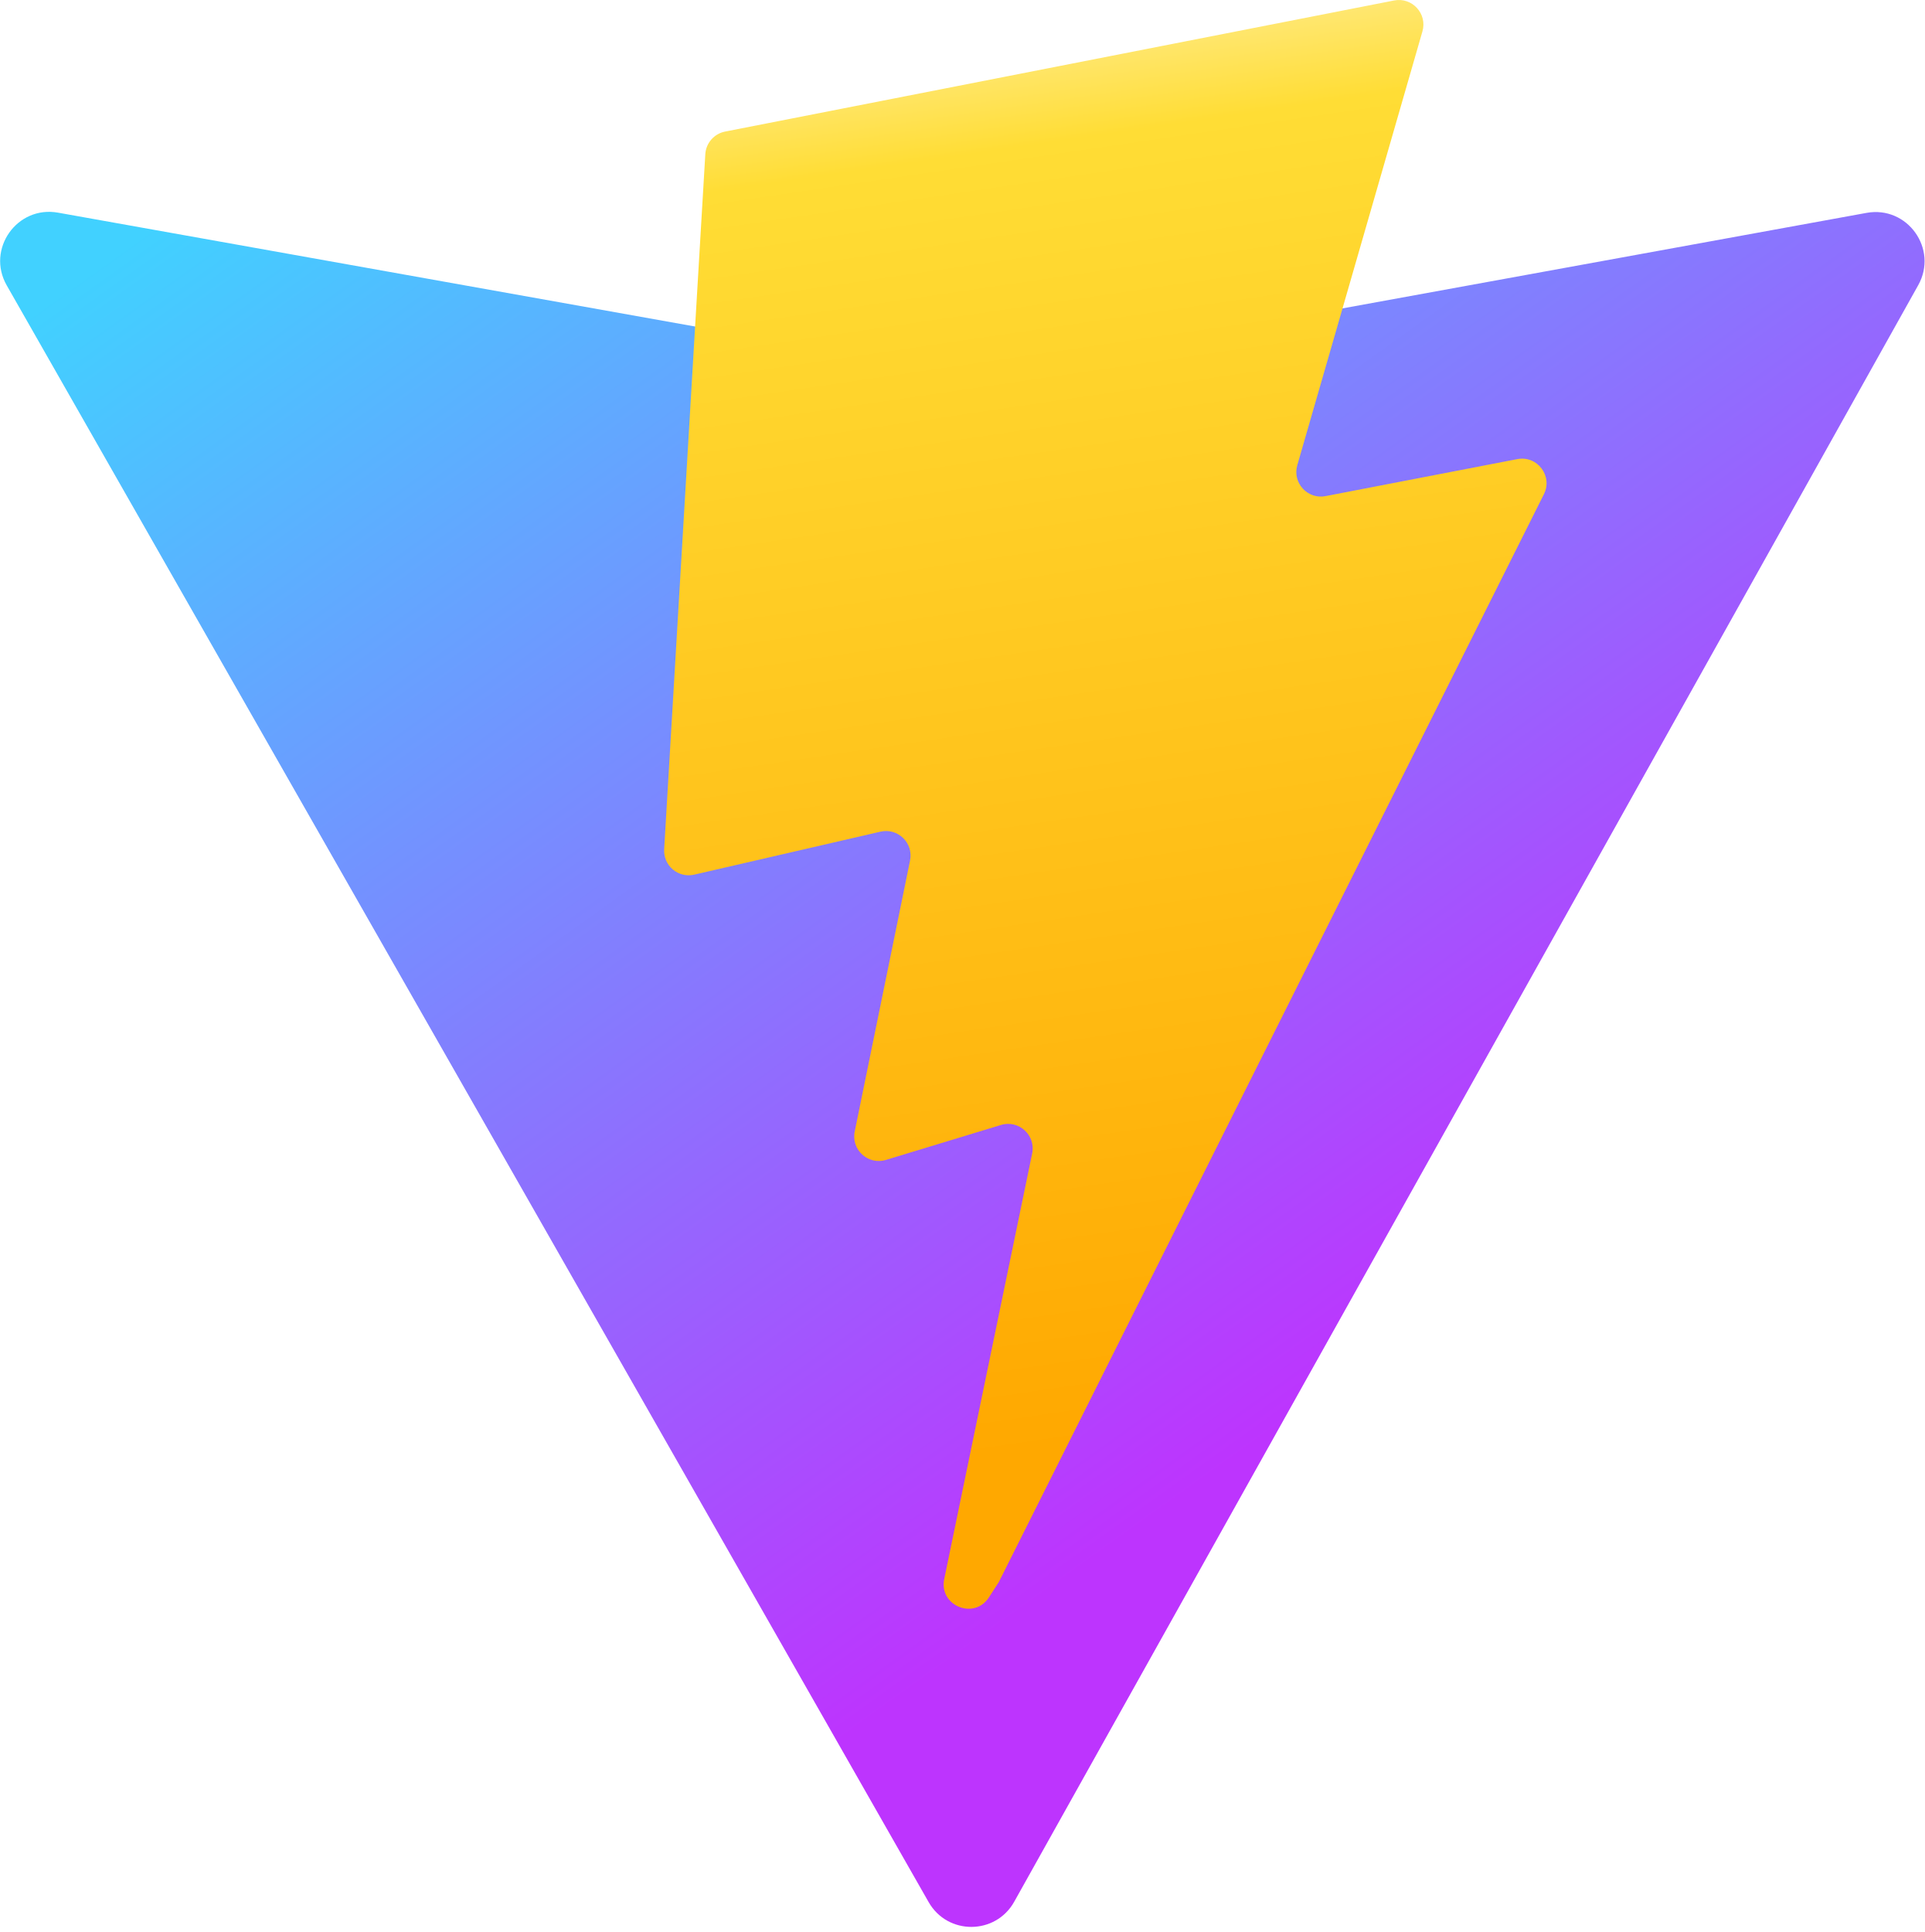
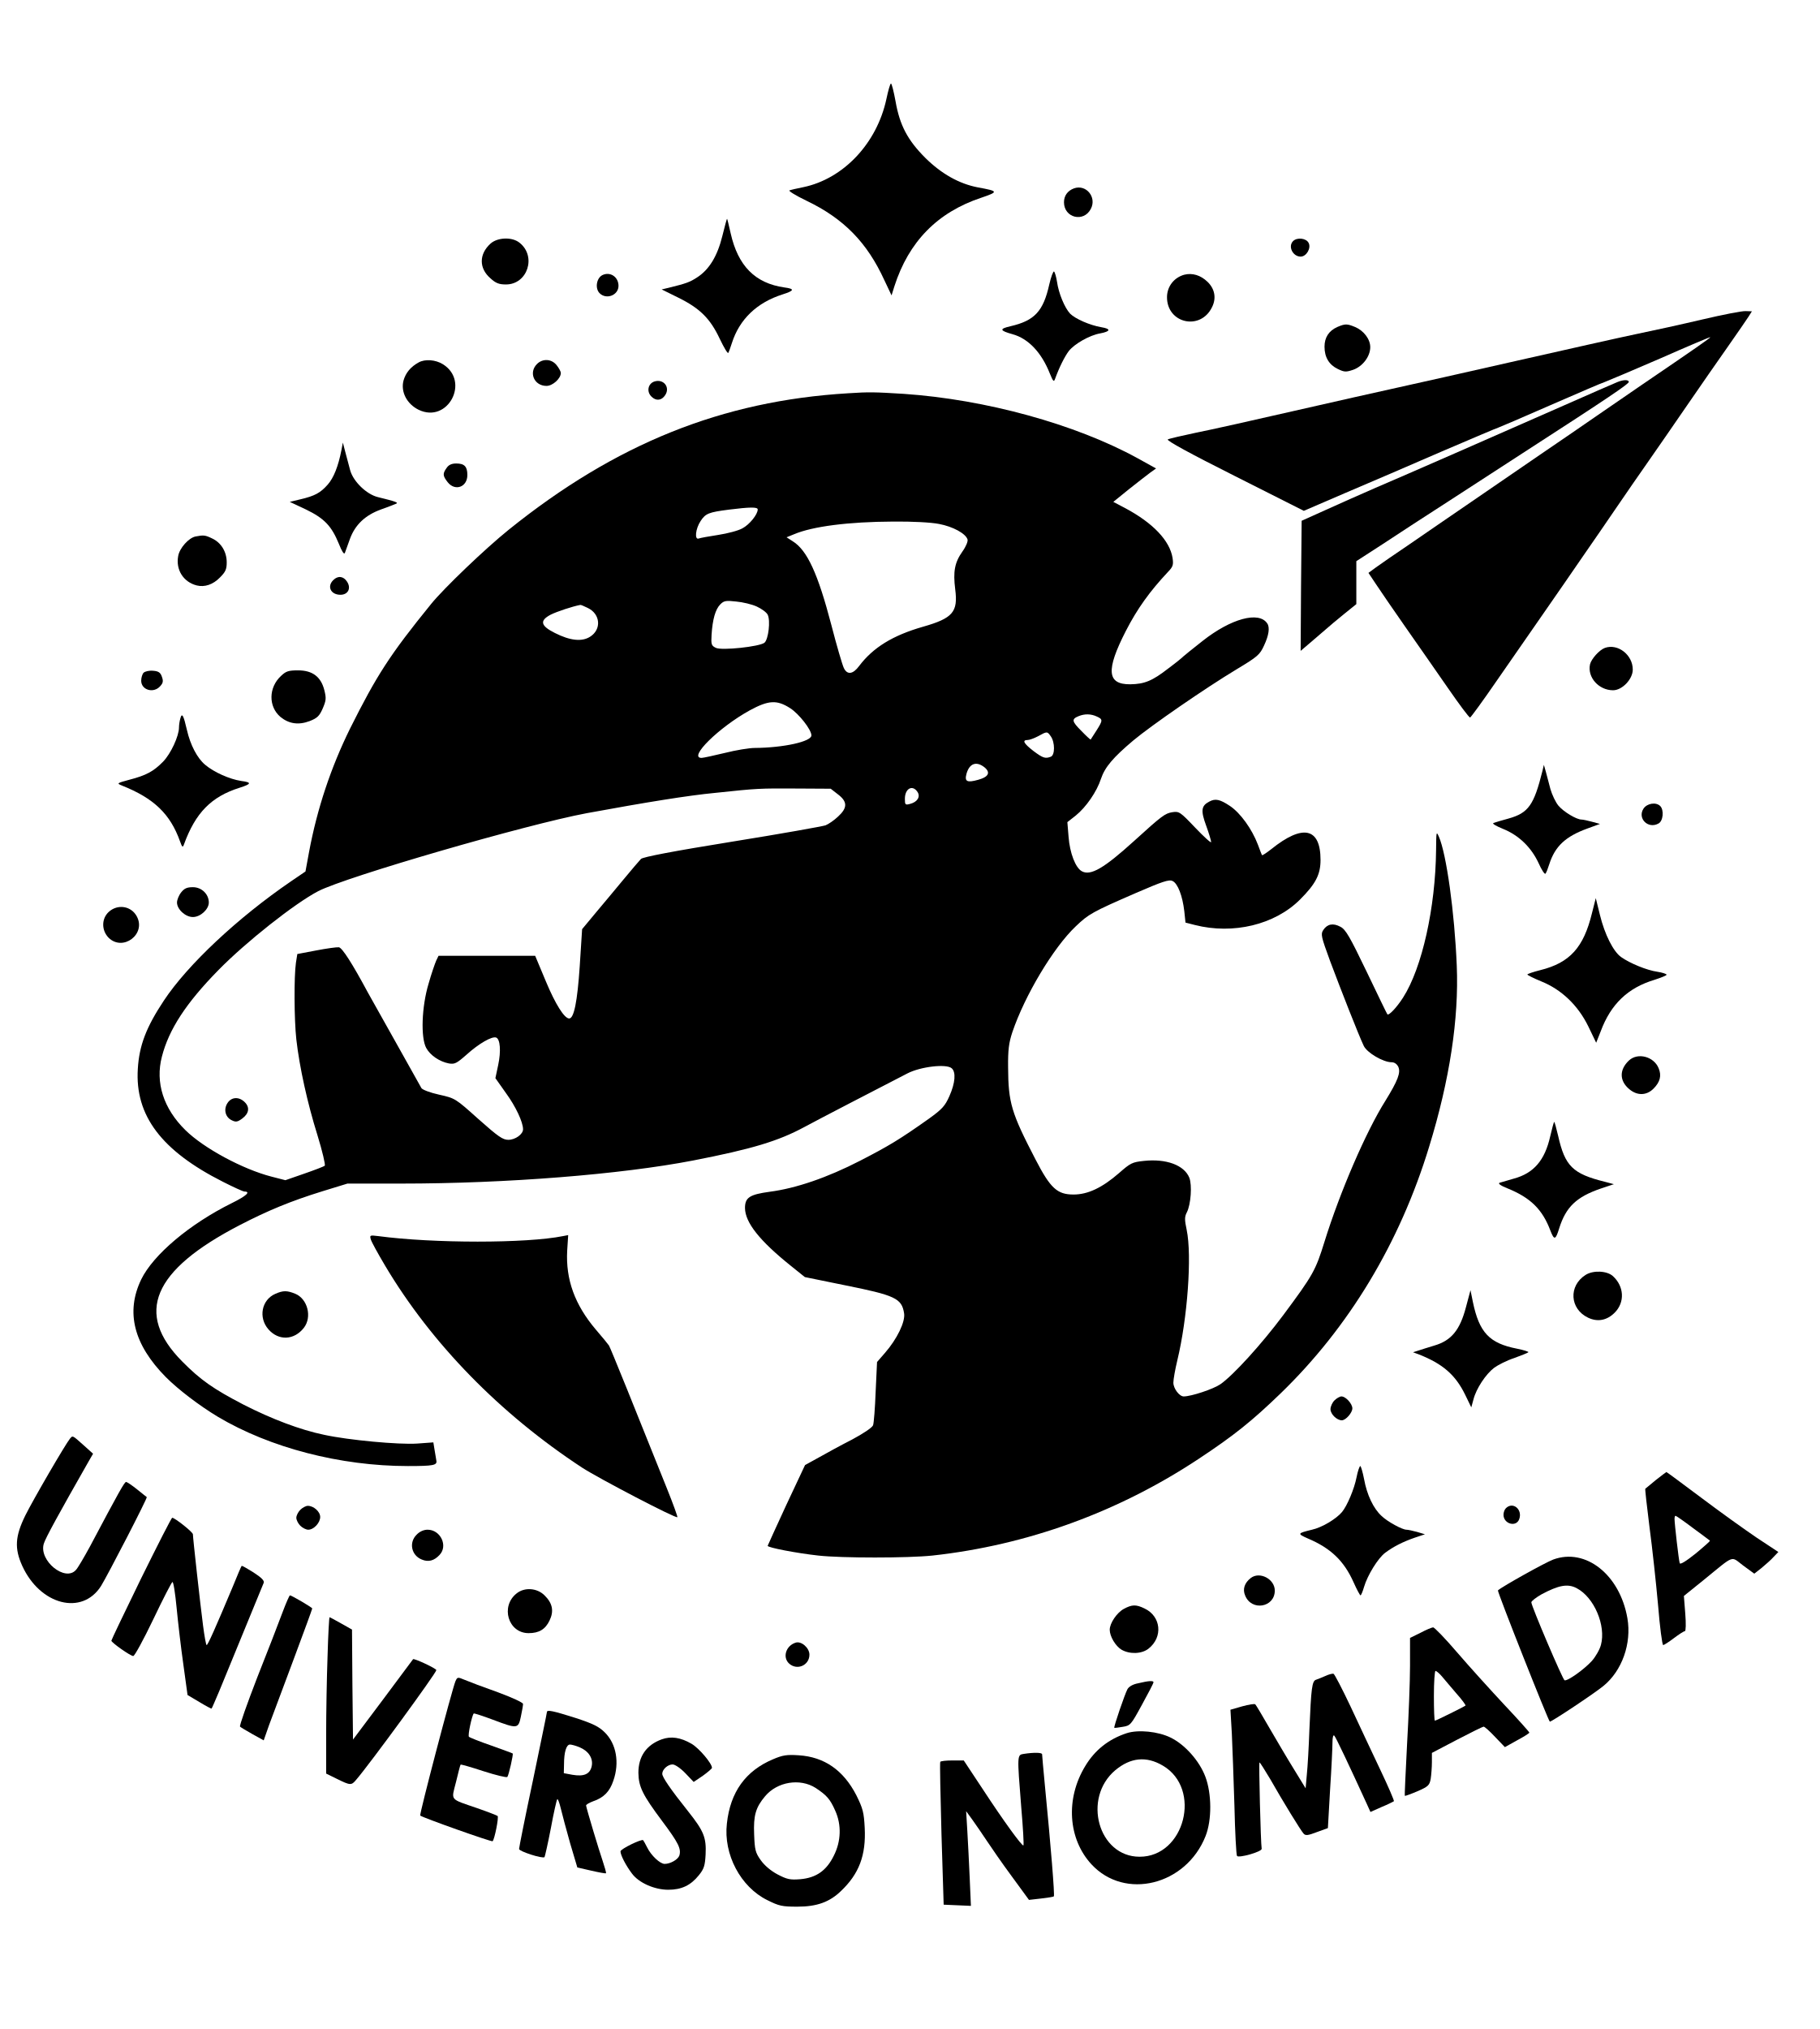
- <svg xmlns="http://www.w3.org/2000/svg" aria-hidden="true" role="img" class="iconify iconify--logos" width="31.88" height="32" preserveAspectRatio="xMidYMid meet" viewBox="0 0 256 257">
-   <defs>
-     <linearGradient id="IconifyId1813088fe1fbc01fb466" x1="-.828%" x2="57.636%" y1="7.652%" y2="78.411%">
-       <stop offset="0%" stop-color="#41D1FF" />
-       <stop offset="100%" stop-color="#BD34FE" />
-     </linearGradient>
-     <linearGradient id="IconifyId1813088fe1fbc01fb467" x1="43.376%" x2="50.316%" y1="2.242%" y2="89.03%">
-       <stop offset="0%" stop-color="#FFEA83" />
-       <stop offset="8.333%" stop-color="#FFDD35" />
-       <stop offset="100%" stop-color="#FFA800" />
-     </linearGradient>
-   </defs>
-   <path fill="url(#IconifyId1813088fe1fbc01fb466)" d="M255.153 37.938L134.897 252.976c-2.483 4.44-8.862 4.466-11.382.048L.875 37.958c-2.746-4.814 1.371-10.646 6.827-9.67l120.385 21.517a6.537 6.537 0 0 0 2.322-.004l117.867-21.483c5.438-.991 9.574 4.796 6.877 9.62Z" />
-   <path fill="url(#IconifyId1813088fe1fbc01fb467)" d="M185.432.063L96.44 17.501a3.268 3.268 0 0 0-2.634 3.014l-5.474 92.456a3.268 3.268 0 0 0 3.997 3.378l24.777-5.718c2.318-.535 4.413 1.507 3.936 3.838l-7.361 36.047c-.495 2.426 1.782 4.5 4.151 3.78l15.304-4.649c2.372-.72 4.652 1.36 4.15 3.788l-11.698 56.621c-.732 3.542 3.979 5.473 5.943 2.437l1.313-2.028l72.516-144.72c1.215-2.423-.88-5.186-3.54-4.672l-25.505 4.922c-2.396.462-4.435-1.77-3.759-4.114l16.646-57.705c.677-2.35-1.37-4.583-3.769-4.113Z" />
+ <svg xmlns="http://www.w3.org/2000/svg" version="1.0" width="915pt" height="1020pt" viewBox="0 0 915 1020" preserveAspectRatio="xMidYMid meet">
+   <g transform="translate(0,1020) scale(0.1,-0.1)" fill="#000000" stroke="none">
+     <path d="M4457 9702 c-48 -223 -216 -401 -418 -443 -30 -6 -61 -13 -69 -16 -8 -2 31 -26 85 -52 188 -90 305 -210 392 -400 l36 -76 14 45 c72 225 217 373 437 446 88 30 87 33 -17 52 -94 18 -183 68 -264 148 -89 89 -129 164 -150 285 -9 49 -19 89 -23 89 -4 0 -14 -35 -23 -78z" />
+     <path d="M5400 9253 c-32 -12 -50 -37 -50 -70 0 -78 99 -103 135 -33 31 59 -24 125 -85 103z" />
+     <path d="M3632 9013 c-25 -101 -66 -168 -126 -207 -38 -25 -56 -31 -145 -53 l-34 -8 85 -42 c107 -53 159 -104 207 -206 21 -44 40 -76 43 -71 3 5 11 27 18 49 38 120 126 204 255 245 60 19 62 28 9 35 -147 21 -233 108 -270 272 -9 40 -17 73 -18 73 -2 0 -12 -39 -24 -87z" />
+     <path d="M2466 8975 c-58 -53 -58 -124 0 -174 27 -25 44 -31 78 -31 109 0 155 142 68 210 -37 30 -111 27 -146 -5z" />
+     <path d="M6502 8988 c-27 -27 -1 -78 38 -78 29 0 54 43 40 69 -12 24 -58 29 -78 9z" />
+     <path d="M5276 8770 c-30 -135 -74 -182 -195 -210 -57 -13 -55 -22 10 -40 80 -22 146 -92 188 -198 16 -39 20 -44 26 -27 21 58 48 112 69 140 28 36 105 80 158 89 53 10 55 23 6 31 -58 10 -131 42 -157 68 -28 30 -58 103 -66 160 -4 26 -11 49 -15 52 -4 3 -15 -26 -24 -65z" />
+     <path d="M3029 8817 c-30 -15 -38 -67 -14 -91 34 -34 95 -10 95 37 0 45 -42 73 -81 54z" />
+     <path d="M5955 8819 c-51 -14 -86 -58 -87 -111 -2 -134 169 -173 227 -51 22 45 13 91 -23 126 -35 34 -77 46 -117 36z" />
+     <path d="M8560 8594 c-102 -24 -252 -57 -335 -74 -82 -17 -352 -78 -600 -134 -247 -56 -517 -117 -600 -135 -82 -18 -314 -70 -515 -116 -201 -46 -423 -96 -495 -110 -71 -15 -136 -30 -143 -34 -9 -5 114 -72 335 -183 l349 -176 209 90 c116 49 334 143 486 209 152 65 279 119 282 119 2 0 119 50 258 111 140 61 265 115 279 119 14 5 139 58 278 118 138 61 252 109 252 107 0 -4 -76 -57 -345 -240 -66 -45 -168 -115 -227 -156 -59 -41 -186 -128 -283 -194 -96 -66 -254 -174 -350 -240 -96 -66 -234 -160 -306 -210 -73 -49 -149 -102 -170 -117 l-38 -28 38 -57 c21 -32 87 -128 147 -214 60 -85 156 -224 214 -307 58 -84 108 -151 112 -149 4 1 64 83 132 182 69 99 175 252 236 340 61 88 150 216 197 285 48 69 125 181 172 250 47 69 119 173 159 230 41 58 128 185 195 282 67 97 160 232 207 298 47 67 93 134 102 148 l17 27 -32 1 c-18 1 -115 -18 -217 -42z" />
+     <path d="M6724 8556 c-42 -19 -64 -52 -64 -99 0 -53 23 -91 67 -112 33 -16 41 -16 77 -4 48 17 86 67 86 114 0 40 -33 83 -76 101 -41 17 -50 17 -90 0z" />
+     <path d="M2105 8378 c-40 -22 -65 -52 -76 -91 -15 -57 17 -118 76 -147 147 -71 260 143 122 229 -37 23 -90 27 -122 9z" />
+     <path d="M2700 8370 c-43 -43 -14 -110 48 -110 31 0 72 37 72 65 0 7 -9 24 -21 39 -25 32 -70 35 -99 6z" />
+     <path d="M3290 8282 c-32 -11 -40 -51 -14 -76 23 -23 51 -20 69 8 26 40 -9 83 -55 68z" />
+     <path d="M8132 8279 c-13 -5 -134 -58 -270 -118 -343 -151 -792 -348 -947 -414 -71 -31 -184 -81 -250 -111 l-120 -54 -3 -327 -2 -327 47 40 c27 23 62 53 78 67 17 15 58 50 93 78 l62 50 0 108 0 108 133 86 c72 48 222 145 332 216 110 71 278 180 373 242 432 279 532 347 532 357 0 12 -27 12 -58 -1z" />
+     <path d="M4265 8223 c-635 -38 -1170 -254 -1707 -686 -118 -95 -326 -294 -390 -373 -208 -256 -274 -359 -408 -627 -96 -195 -165 -401 -206 -620 l-18 -98 -72 -49 c-268 -183 -521 -420 -640 -600 -89 -134 -124 -226 -131 -343 -15 -235 119 -412 428 -568 53 -27 102 -49 107 -49 35 0 11 -22 -62 -58 -212 -105 -395 -259 -456 -384 -79 -164 -38 -327 124 -491 63 -63 168 -143 261 -199 262 -156 616 -248 956 -248 130 0 148 4 143 28 -1 9 -6 34 -9 54 l-6 37 -82 -6 c-91 -6 -343 17 -467 44 -121 25 -265 80 -406 152 -152 79 -216 124 -308 217 -240 242 -149 458 289 685 143 74 257 121 415 170 l127 39 269 0 c532 0 1106 46 1469 116 298 58 429 98 559 168 72 39 358 187 519 270 66 34 195 49 222 26 23 -19 18 -75 -11 -140 -22 -50 -37 -66 -102 -113 -148 -105 -205 -139 -347 -212 -165 -85 -323 -139 -454 -156 -102 -14 -125 -29 -125 -82 1 -73 73 -164 230 -290 l71 -57 196 -40 c260 -52 291 -67 303 -142 7 -42 -35 -129 -96 -199 l-40 -46 -7 -149 c-3 -82 -9 -158 -13 -169 -5 -12 -48 -41 -106 -72 -55 -28 -130 -69 -167 -90 l-69 -38 -94 -200 c-51 -110 -93 -203 -94 -206 0 -9 146 -37 255 -49 117 -13 449 -13 573 0 476 52 934 218 1339 486 177 117 267 189 412 329 343 332 599 755 747 1240 104 338 150 645 139 910 -11 268 -52 563 -90 649 -13 29 -13 25 -14 -67 -3 -289 -70 -592 -166 -742 -32 -50 -72 -92 -79 -84 -2 2 -49 99 -104 214 -85 177 -106 213 -132 226 -37 20 -66 14 -86 -16 -14 -21 -11 -33 34 -156 55 -147 145 -376 169 -426 16 -35 98 -83 140 -83 15 0 27 -9 34 -23 13 -29 -2 -69 -65 -171 -97 -154 -228 -457 -306 -708 -45 -145 -57 -167 -208 -370 -109 -146 -252 -303 -316 -347 -35 -24 -146 -61 -184 -61 -22 0 -52 40 -52 69 0 17 9 67 20 113 51 211 74 526 47 655 -11 52 -11 66 1 89 20 39 27 137 12 174 -26 63 -116 96 -228 84 -59 -6 -68 -11 -125 -61 -85 -74 -157 -108 -229 -108 -82 0 -116 31 -191 176 -122 235 -137 285 -138 463 -1 89 4 124 21 176 62 184 206 426 319 533 65 62 82 72 303 168 132 57 166 69 184 60 26 -12 50 -74 59 -152 l6 -57 47 -12 c192 -49 402 1 529 128 79 79 103 126 103 199 0 162 -89 182 -248 54 -23 -18 -44 -32 -46 -30 -2 2 -11 26 -21 53 -30 79 -88 159 -140 194 -51 34 -74 39 -105 22 -40 -21 -43 -45 -15 -121 14 -38 25 -76 25 -82 0 -7 -36 26 -80 72 -76 80 -81 83 -115 78 -37 -6 -52 -17 -194 -146 -150 -136 -217 -175 -261 -151 -32 17 -61 92 -67 174 l-6 73 42 33 c52 42 106 120 127 185 20 59 61 107 163 193 90 75 359 261 520 358 105 63 116 73 137 119 24 51 30 91 16 111 -42 63 -183 24 -325 -88 -51 -40 -94 -75 -97 -78 -3 -4 -36 -31 -75 -60 -81 -63 -120 -79 -192 -80 -117 -1 -123 71 -22 268 58 113 121 200 212 297 25 26 28 35 23 70 -14 87 -98 176 -239 251 l-59 31 79 64 c44 35 93 73 108 84 l28 20 -94 52 c-312 171 -764 295 -1174 323 -146 9 -175 10 -280 3z m-455 -584 c0 -25 -41 -76 -77 -95 -21 -12 -76 -26 -121 -33 -46 -7 -90 -15 -98 -18 -23 -9 -17 49 9 88 25 38 41 44 142 57 104 13 145 14 145 1z m912 -73 c69 -13 134 -48 143 -78 3 -9 -8 -36 -26 -61 -39 -55 -47 -101 -36 -189 15 -115 -12 -146 -163 -189 -150 -43 -250 -104 -320 -197 -31 -42 -60 -46 -77 -10 -7 14 -36 112 -63 217 -67 256 -121 375 -194 420 l-31 20 37 15 c94 40 275 63 498 64 98 1 192 -4 232 -12z m-917 -415 c24 -11 49 -29 55 -41 15 -29 4 -124 -16 -141 -25 -20 -214 -40 -244 -26 -23 11 -25 17 -22 67 5 76 19 127 44 152 18 18 28 20 80 14 33 -3 79 -14 103 -25z m-850 -7 c64 -30 71 -108 12 -145 -41 -26 -100 -20 -177 19 -72 36 -78 62 -21 92 32 16 111 42 149 49 2 1 19 -6 37 -15z m1018 -504 c44 -28 107 -108 107 -137 0 -31 -140 -62 -285 -63 -27 0 -95 -11 -150 -25 -55 -13 -108 -25 -117 -25 -70 -1 86 153 242 239 94 51 136 54 203 11z m1542 -42 c31 -14 31 -19 -2 -71 -15 -23 -28 -43 -29 -45 -1 -1 -22 18 -47 44 -48 48 -50 59 -13 74 30 12 61 12 91 -2z m-231 -100 c21 -30 21 -94 0 -102 -28 -11 -40 -7 -88 29 -49 38 -58 55 -28 55 9 0 33 9 52 19 45 25 46 25 64 -1z m-333 -156 c31 -26 19 -48 -32 -62 -57 -16 -70 -9 -59 31 15 52 50 64 91 31z m-738 -135 c49 -37 49 -68 1 -112 -20 -19 -48 -38 -63 -44 -14 -5 -226 -43 -469 -82 -297 -48 -449 -77 -459 -87 -8 -8 -46 -53 -86 -101 -39 -47 -102 -123 -141 -169 l-69 -83 -12 -187 c-12 -178 -29 -262 -53 -262 -24 0 -69 71 -117 186 l-54 129 -243 0 -243 0 -12 -25 c-6 -14 -24 -65 -38 -115 -35 -116 -40 -271 -12 -323 20 -37 67 -69 114 -78 29 -5 39 0 90 45 61 55 127 93 148 85 20 -8 25 -68 10 -138 l-14 -66 53 -75 c49 -67 86 -146 86 -182 0 -25 -39 -53 -74 -53 -28 0 -51 16 -150 104 -116 104 -117 105 -198 123 -46 10 -84 25 -89 33 -5 8 -61 110 -126 225 -65 116 -129 230 -143 255 -79 147 -129 225 -146 228 -11 1 -62 -6 -114 -16 l-95 -18 -7 -44 c-10 -69 -9 -285 2 -385 16 -141 56 -321 106 -481 25 -81 41 -150 37 -154 -4 -4 -51 -22 -103 -40 l-95 -33 -70 18 c-144 37 -341 143 -433 234 -110 108 -152 239 -118 369 35 137 122 270 284 435 139 142 385 336 502 397 142 73 1046 335 1350 392 305 56 510 89 645 102 217 23 223 23 411 22 l171 -1 36 -28z m401 11 c15 -24 -2 -50 -37 -59 -25 -7 -27 -5 -27 25 0 53 39 73 64 34z" />
+     <path d="M1144 4655 c-21 -32 -11 -72 22 -87 20 -10 29 -8 52 9 34 25 39 56 13 82 -29 29 -67 27 -87 -4z" />
+     <path d="M1717 7938 c-16 -82 -39 -140 -69 -174 -37 -42 -65 -57 -137 -74 l-54 -13 81 -38 c93 -45 129 -83 166 -173 15 -38 26 -55 30 -46 3 8 15 41 26 72 26 70 76 118 156 147 33 12 66 24 74 28 16 6 4 11 -90 34 -57 14 -123 78 -139 134 -6 22 -17 63 -24 90 l-13 50 -7 -37z" />
+     <path d="M2246 7848 c-21 -29 -20 -40 5 -72 37 -47 99 -25 99 36 0 43 -15 58 -56 58 -23 0 -38 -7 -48 -22z" />
+     <path d="M983 7503 c-34 -7 -80 -58 -87 -98 -13 -69 26 -131 93 -148 40 -10 82 4 117 40 28 28 34 41 34 76 0 53 -28 99 -73 120 -35 17 -43 18 -84 10z" />
+     <path d="M1676 7284 c-33 -32 -13 -74 36 -74 38 0 55 33 33 66 -18 28 -46 31 -69 8z" />
+     <path d="M8070 6943 c-28 -10 -69 -56 -75 -83 -14 -65 44 -130 116 -130 46 0 99 56 99 104 0 74 -75 132 -140 109z" />
+     <path d="M722 6818 c-6 -6 -12 -24 -12 -40 0 -47 62 -65 95 -28 15 16 17 26 9 48 -7 21 -17 28 -44 30 -19 2 -41 -3 -48 -10z" />
+     <path d="M1413 6802 c-63 -58 -64 -154 -3 -206 43 -35 91 -42 147 -21 38 15 49 25 66 64 17 40 18 51 8 91 -17 68 -60 100 -132 100 -48 0 -61 -4 -86 -28z" />
+     <path d="M907 6589 c-4 -13 -7 -34 -7 -46 0 -43 -41 -132 -80 -172 -48 -49 -85 -69 -170 -91 -63 -17 -64 -18 -37 -29 161 -64 243 -143 292 -280 11 -31 14 -33 20 -16 58 159 137 240 280 285 60 19 62 27 8 34 -59 9 -137 44 -181 81 -40 33 -75 100 -92 175 -17 74 -25 89 -33 59z" />
+     <path d="M7756 6325 c-43 -173 -71 -212 -171 -240 -33 -9 -67 -19 -75 -22 -9 -3 11 -15 48 -30 79 -32 141 -92 178 -171 15 -34 31 -59 35 -54 4 4 12 25 19 47 29 91 82 140 192 180 l63 23 -40 11 c-22 6 -46 11 -53 11 -25 0 -90 39 -116 70 -14 17 -32 55 -40 83 -8 29 -18 68 -23 87 l-10 35 -7 -30z" />
+     <path d="M8264 6135 c-32 -49 23 -104 75 -75 24 12 29 68 9 88 -21 21 -66 14 -84 -13z" />
+     <path d="M911 5714 c-12 -15 -21 -38 -21 -51 0 -34 42 -73 80 -73 38 0 80 39 80 73 0 42 -36 77 -80 77 -30 0 -43 -6 -59 -26z" />
+     <path d="M8005 5610 c-42 -173 -111 -250 -260 -287 -36 -9 -65 -19 -65 -22 0 -3 32 -19 71 -35 101 -41 184 -120 236 -227 l39 -81 23 58 c51 137 137 218 269 258 34 11 62 22 62 26 0 4 -21 11 -47 15 -51 7 -137 42 -182 74 -39 28 -82 113 -106 211 l-21 85 -19 -75z" />
+     <path d="M546 5615 c-36 -34 -36 -92 0 -129 72 -71 190 18 142 107 -28 53 -97 64 -142 22z" />
+     <path d="M8191 4869 c-49 -46 -49 -102 1 -144 40 -34 87 -33 122 2 33 33 42 65 26 103 -24 59 -105 80 -149 39z" />
+     <path d="M7795 4488 c-27 -121 -83 -186 -183 -213 -31 -9 -64 -19 -72 -21 -9 -4 7 -15 40 -28 116 -47 176 -106 216 -213 19 -49 26 -47 44 12 34 108 87 158 209 200 l66 22 -45 12 c-162 40 -201 79 -235 230 -9 39 -18 71 -20 71 -2 0 -11 -33 -20 -72z" />
+     <path d="M1865 3968 c4 -13 36 -71 71 -130 233 -392 579 -746 991 -1016 85 -55 472 -257 479 -249 2 2 -21 66 -52 143 -148 370 -285 710 -292 720 -4 6 -33 42 -66 80 -106 125 -152 252 -144 397 l5 78 -26 -5 c-182 -37 -653 -37 -929 0 -42 5 -44 5 -37 -18z" />
+     <path d="M7973 3791 c-87 -55 -80 -171 12 -215 48 -23 95 -14 134 25 52 52 48 132 -9 184 -30 27 -99 30 -137 6z" />
+     <path d="M1385 3696 c-70 -30 -87 -120 -35 -179 51 -58 129 -55 178 8 42 54 19 145 -43 171 -42 17 -61 17 -100 0z" />
+     <path d="M7371 3628 c-30 -114 -73 -167 -158 -192 -32 -10 -69 -21 -83 -26 l-25 -8 30 -11 c119 -47 183 -102 232 -202 l31 -64 11 40 c14 55 62 127 104 159 19 14 64 37 101 49 36 13 68 26 71 29 3 3 -23 11 -57 18 -139 27 -190 81 -222 235 l-12 59 -23 -86z" />
+     <path d="M6710 3160 c-11 -11 -20 -31 -20 -44 0 -25 32 -56 57 -56 20 0 53 38 53 60 0 23 -33 60 -55 60 -8 0 -24 -9 -35 -20z" />
+     <path d="M352 2968 c-23 -28 -186 -308 -225 -387 -51 -104 -55 -165 -15 -253 90 -197 301 -251 396 -101 34 55 235 444 230 447 -2 1 -24 19 -49 39 -25 20 -50 37 -55 37 -8 0 -33 -44 -182 -325 -30 -55 -61 -108 -70 -117 -54 -62 -187 46 -162 131 8 28 75 150 226 415 l22 38 -49 44 c-56 50 -53 48 -67 32z" />
+     <path d="M6821 2773 c-11 -57 -47 -143 -73 -174 -29 -35 -101 -78 -151 -89 -74 -18 -75 -20 -21 -44 116 -49 182 -113 230 -220 16 -36 32 -66 35 -66 3 0 11 19 18 43 17 58 70 144 106 171 40 30 88 55 149 76 l51 17 -40 12 c-22 6 -46 11 -53 11 -21 0 -95 40 -125 69 -41 37 -74 107 -88 185 -7 36 -16 66 -19 66 -4 0 -13 -26 -19 -57z" />
+     <path d="M8325 2759 c-27 -23 -51 -42 -52 -43 -2 -1 8 -88 21 -192 14 -104 33 -280 43 -391 9 -112 21 -203 26 -203 4 0 29 16 54 35 25 19 50 35 55 35 5 0 6 38 2 88 l-7 89 98 79 c161 131 136 122 200 74 l56 -41 37 29 c20 17 48 41 60 55 l24 25 -109 72 c-59 40 -185 130 -279 201 -95 71 -173 129 -175 129 -2 -1 -26 -19 -54 -41z m187 -240 c46 -34 84 -62 86 -64 2 -2 -31 -31 -72 -65 -49 -39 -78 -57 -80 -48 -5 15 -26 199 -26 222 0 9 2 16 5 16 3 0 42 -27 87 -61z" />
+     <path d="M1510 2610 c-11 -11 -20 -29 -20 -40 0 -11 9 -29 20 -40 11 -11 29 -20 40 -20 28 0 60 35 60 64 0 27 -33 56 -62 56 -10 0 -27 -9 -38 -20z" />
+     <path d="M7572 2618 c-7 -7 -12 -21 -12 -33 0 -46 64 -64 79 -22 18 49 -32 90 -67 55z" />
+     <path d="M709 2264 c-82 -168 -149 -308 -149 -312 1 -10 96 -77 110 -77 7 0 52 83 101 185 48 101 92 186 96 187 5 2 14 -56 21 -129 7 -73 22 -202 34 -286 l21 -153 59 -35 c33 -20 61 -35 62 -33 2 2 19 42 39 89 70 171 217 528 223 543 4 11 -11 26 -51 52 -32 20 -58 35 -60 33 -2 -2 -22 -48 -44 -103 -89 -212 -126 -295 -132 -295 -3 0 -11 44 -18 98 -14 107 -51 440 -51 459 0 11 -91 83 -104 83 -4 0 -74 -138 -157 -306z" />
+     <path d="M2095 2485 c-40 -39 -27 -104 26 -125 33 -14 62 -6 89 23 44 46 5 127 -60 127 -19 0 -40 -9 -55 -25z" />
+     <path d="M7810 2360 c-40 -15 -254 -134 -278 -155 -5 -4 255 -660 261 -660 10 0 224 142 270 180 93 76 142 213 120 340 -38 219 -210 355 -373 295z m118 -144 c88 -46 148 -188 122 -285 -6 -23 -27 -60 -46 -81 -38 -42 -122 -102 -137 -97 -9 3 -167 373 -167 392 0 6 23 24 51 40 86 46 132 55 177 31z" />
+     <path d="M6289 2267 c-31 -24 -42 -56 -28 -88 32 -80 149 -60 149 25 0 58 -76 98 -121 63z" />
+     <path d="M2598 2190 c-83 -65 -43 -200 60 -200 52 0 84 19 105 63 23 47 16 87 -25 127 -37 37 -100 42 -140 10z" />
+     <path d="M1420 2093 c-18 -49 -75 -196 -127 -327 -51 -132 -90 -242 -86 -246 4 -4 33 -21 63 -38 l56 -31 27 77 c16 42 71 190 123 329 52 139 94 254 94 257 0 5 -104 66 -112 66 -3 0 -20 -39 -38 -87z" />
+     <path d="M5651 2112 c-35 -19 -71 -72 -71 -105 0 -33 29 -82 59 -100 41 -24 102 -22 136 5 74 58 63 163 -20 202 -43 21 -63 20 -104 -2z" />
+     <path d="M1647 1873 c-4 -108 -7 -285 -7 -393 l0 -196 55 -27 c67 -33 72 -33 96 -4 69 80 402 536 403 551 1 8 -113 61 -117 55 -1 -2 -70 -94 -152 -204 l-150 -200 -3 277 -2 276 -55 31 c-30 17 -56 31 -58 31 -2 0 -7 -88 -10 -197z" />
+     <path d="M7143 1992 l-53 -26 0 -141 c0 -77 -7 -255 -15 -395 -7 -140 -13 -256 -11 -258 2 -1 30 9 63 23 55 24 61 30 67 63 3 20 6 58 6 84 l0 46 126 66 c69 36 130 66 134 66 5 0 31 -23 58 -52 l49 -51 61 34 c34 18 62 36 62 39 0 3 -57 67 -126 140 -69 74 -176 192 -237 263 -60 70 -115 127 -121 126 -6 0 -35 -12 -63 -27z m107 -219 c13 -16 46 -54 73 -86 28 -31 48 -59 46 -61 -7 -6 -148 -76 -154 -76 -3 0 -5 56 -5 125 0 69 4 125 8 125 5 0 19 -12 32 -27z" />
+     <path d="M4000 1942 c-49 -16 -66 -74 -32 -105 40 -36 102 -9 102 45 0 34 -41 70 -70 60z" />
+     <path d="M6665 1775 c-16 -7 -38 -16 -47 -19 -21 -6 -25 -41 -34 -251 -3 -88 -9 -190 -13 -227 l-6 -68 -60 98 c-33 53 -88 147 -123 207 -35 61 -66 113 -70 117 -4 4 -33 -1 -66 -10 l-59 -17 7 -120 c3 -66 9 -229 13 -362 3 -133 9 -247 13 -253 8 -12 126 21 124 36 -5 32 -15 434 -11 434 3 0 26 -37 53 -82 66 -116 155 -261 169 -276 10 -11 22 -9 67 8 l55 20 11 193 c7 105 12 212 12 237 0 27 4 40 9 35 8 -8 76 -152 163 -342 l19 -42 56 25 c32 13 59 27 62 29 2 3 -28 73 -68 157 -40 84 -107 227 -149 317 -43 91 -82 166 -87 167 -6 1 -23 -3 -40 -11z" />
+     <path d="M2290 1748 c-18 -45 -182 -669 -177 -675 11 -10 360 -134 364 -129 10 10 32 121 25 127 -4 3 -50 21 -102 39 -142 49 -131 36 -107 132 11 46 21 85 23 87 2 2 54 -13 115 -33 62 -20 116 -33 120 -29 7 8 31 114 27 118 -2 2 -50 19 -108 40 -58 20 -108 40 -112 44 -7 6 15 107 24 117 2 2 45 -12 96 -31 124 -47 128 -46 141 15 6 28 11 57 11 64 0 7 -54 32 -127 59 -71 25 -145 53 -166 62 -36 15 -37 15 -47 -7z" />
+     <path d="M5723 1738 c-27 -5 -47 -17 -54 -30 -13 -24 -70 -190 -66 -194 1 -1 20 1 42 5 39 6 42 10 97 111 32 58 58 108 58 113 0 9 -23 8 -77 -5z" />
+     <path d="M2750 1593 c0 -5 -32 -158 -70 -342 -39 -183 -70 -339 -70 -346 0 -12 118 -50 128 -41 2 3 17 68 32 146 14 77 29 142 32 145 3 4 11 -18 18 -47 7 -29 28 -108 47 -175 l36 -121 70 -16 c39 -9 72 -15 74 -13 2 2 -6 30 -17 63 -18 52 -79 255 -83 277 -1 5 15 14 36 22 53 18 83 49 101 103 32 91 15 186 -43 243 -29 29 -59 44 -148 73 -114 36 -143 42 -143 29z m165 -177 c45 -19 69 -56 60 -96 -9 -39 -39 -52 -97 -42 l-43 8 1 44 c0 63 12 100 30 100 8 0 30 -6 49 -14z" />
+     <path d="M5665 1487 c-91 -30 -160 -85 -208 -165 -100 -164 -87 -366 31 -494 168 -182 476 -106 574 142 32 81 31 213 -1 298 -30 80 -103 162 -175 197 -63 31 -163 41 -221 22z m182 -163 c198 -116 110 -459 -117 -458 -207 0 -289 294 -122 435 77 64 156 72 239 23z" />
+     <path d="M3327 1456 c-77 -28 -117 -86 -117 -168 1 -70 21 -111 119 -242 83 -111 97 -140 87 -174 -7 -20 -45 -42 -74 -42 -23 0 -68 42 -88 83 -9 18 -18 34 -20 36 -7 8 -114 -44 -114 -56 0 -19 27 -71 58 -112 34 -46 113 -81 182 -81 67 0 113 22 154 73 26 32 31 48 34 105 4 84 -9 117 -87 215 -90 113 -131 173 -131 190 0 22 28 47 52 47 12 0 40 -19 64 -44 l42 -44 46 31 c25 18 46 36 46 40 0 22 -65 99 -103 121 -55 32 -103 39 -150 22z" />
+     <path d="M5148 1383 c-34 -5 -34 -4 -13 -267 9 -104 14 -191 11 -193 -6 -6 -98 120 -206 285 l-94 142 -57 0 c-32 0 -59 -3 -61 -7 -3 -5 1 -168 6 -363 l11 -355 69 -3 68 -3 -6 138 c-3 76 -9 183 -12 238 l-6 100 32 -44 c18 -25 50 -72 72 -105 21 -32 77 -113 125 -178 l87 -119 61 7 c33 4 62 8 64 11 5 4 -15 251 -45 557 -8 82 -14 153 -14 157 0 9 -41 10 -92 2z" />
+     <path d="M3887 1356 c-138 -58 -215 -165 -232 -323 -18 -155 69 -319 203 -385 60 -30 75 -33 152 -33 97 0 161 23 218 78 92 87 127 181 120 318 -4 78 -9 97 -42 164 -65 126 -161 193 -290 201 -59 4 -80 1 -129 -20z m214 -144 c56 -37 73 -56 99 -115 32 -71 29 -154 -7 -225 -37 -76 -89 -112 -169 -119 -51 -4 -66 -1 -114 24 -34 18 -66 45 -85 72 -27 38 -30 52 -33 129 -4 96 8 136 55 192 61 73 175 92 254 42z" />
+   </g>
</svg>
